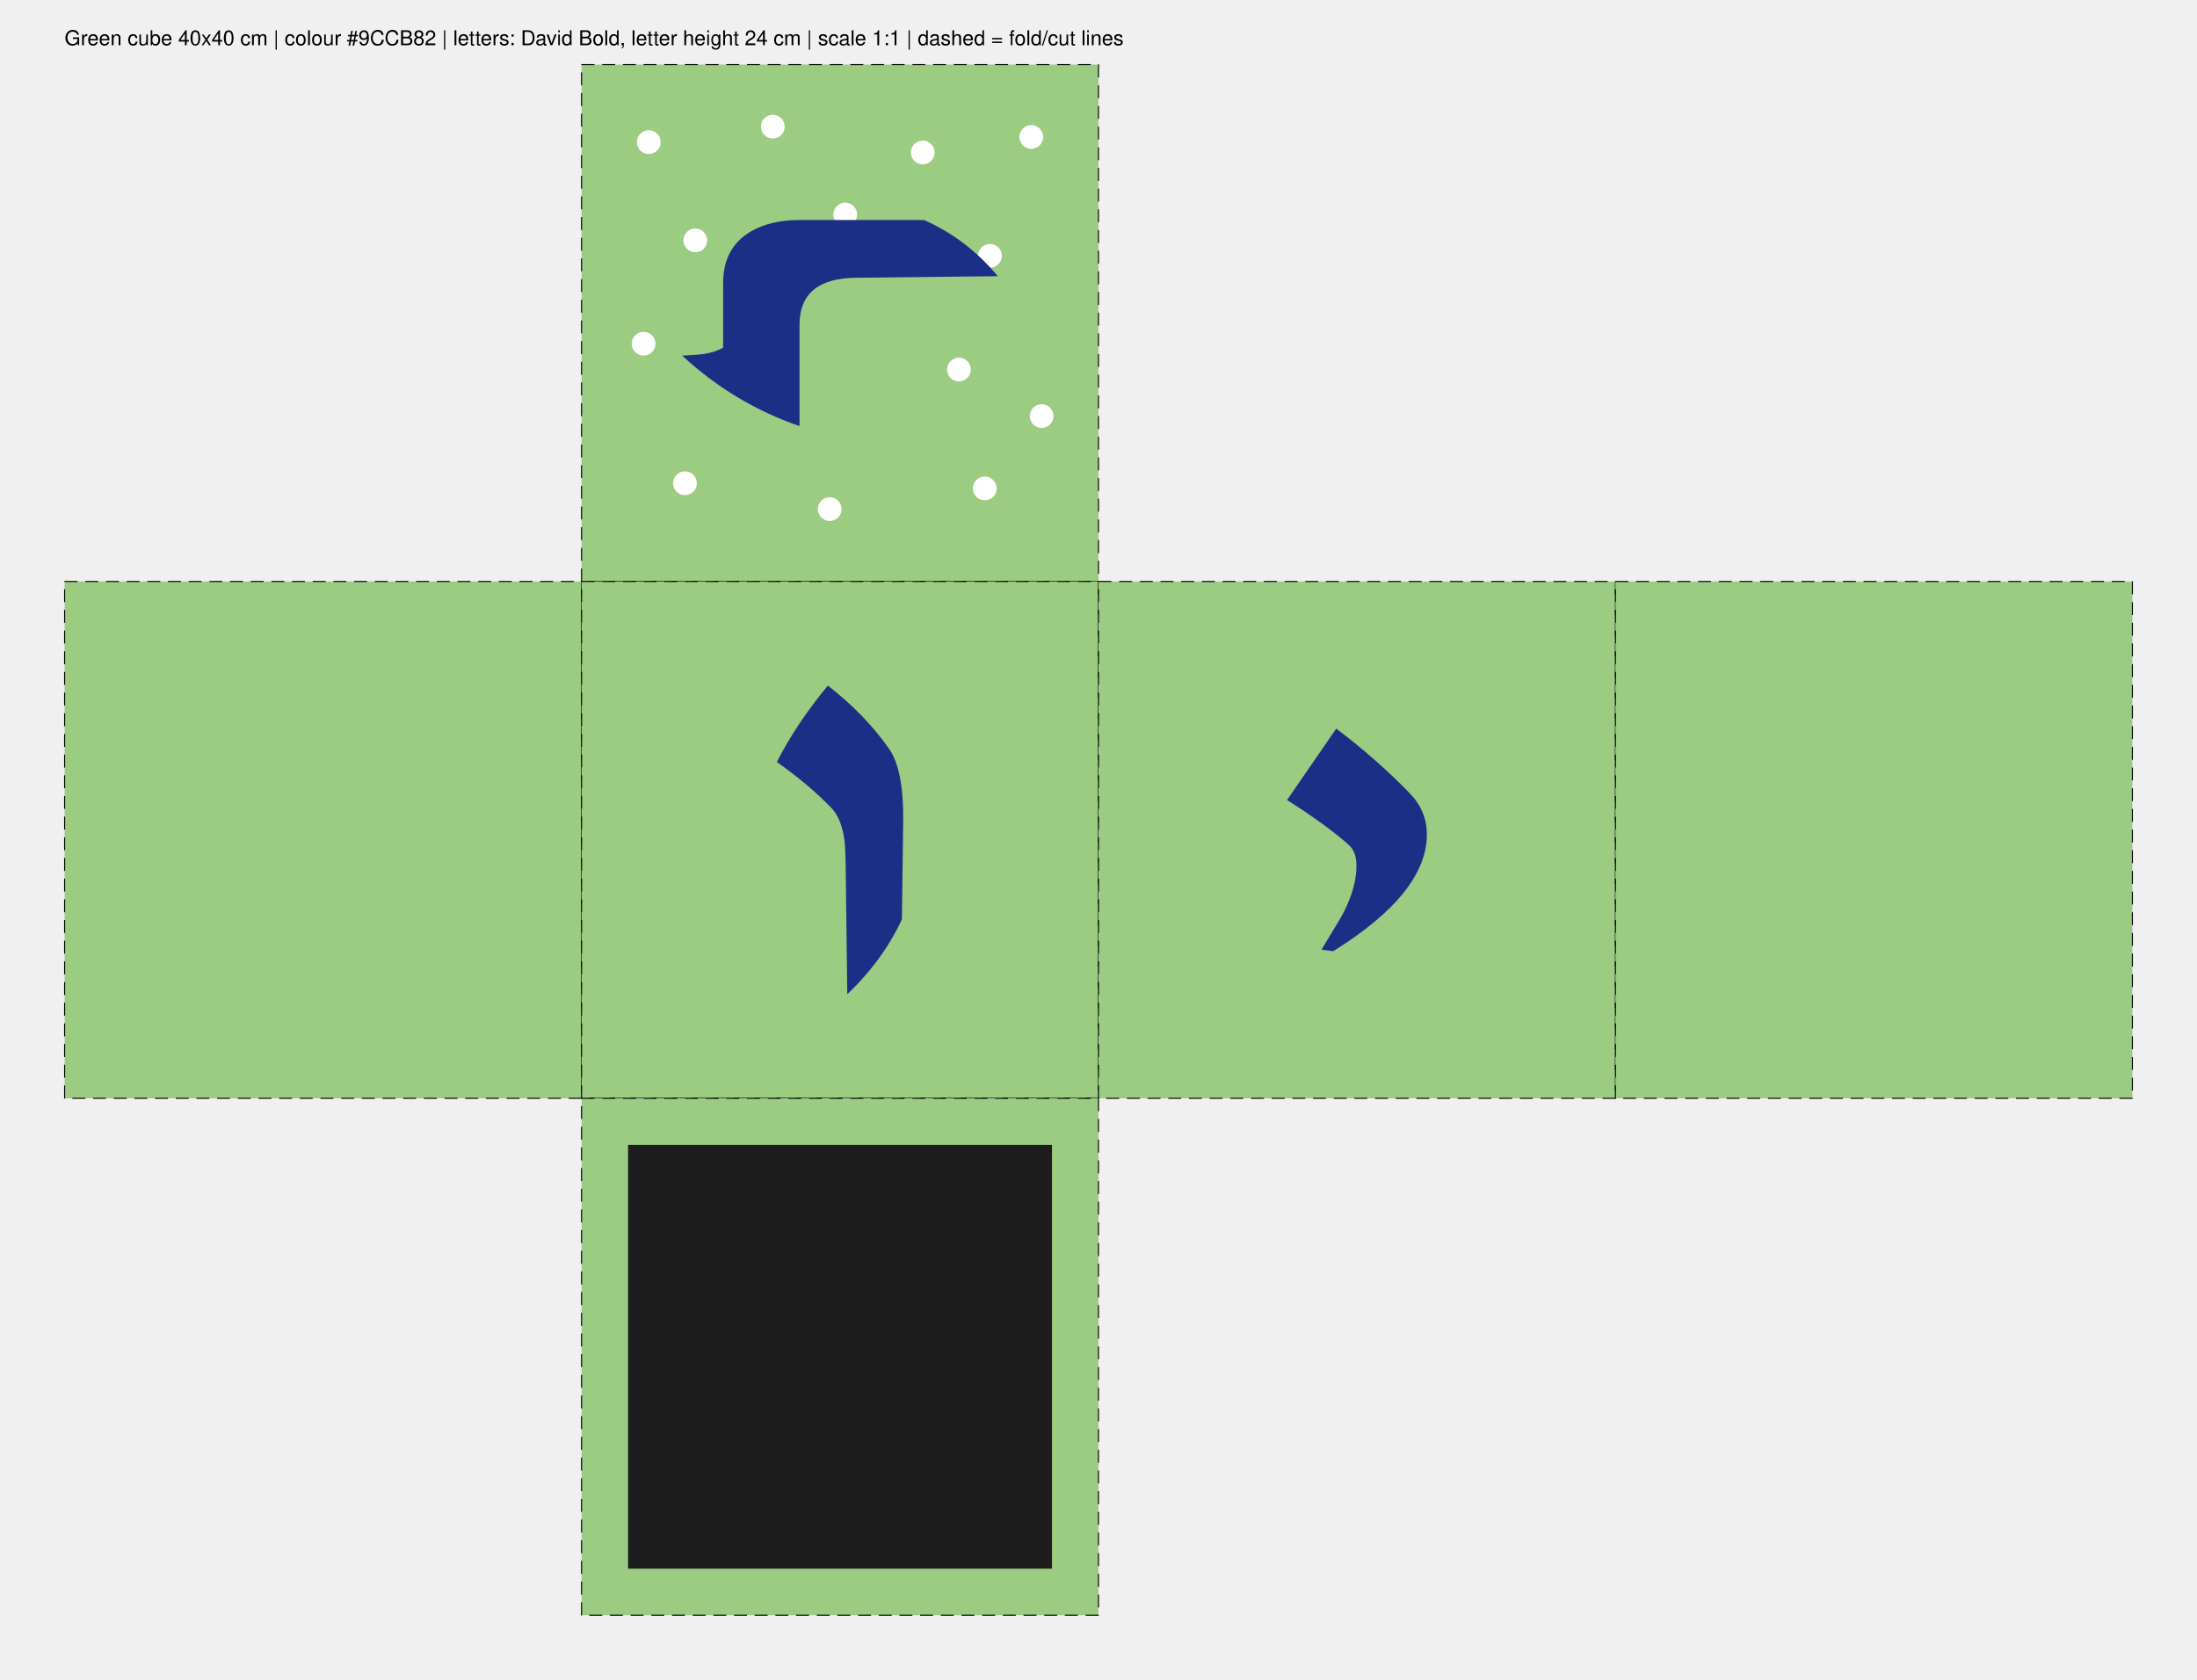
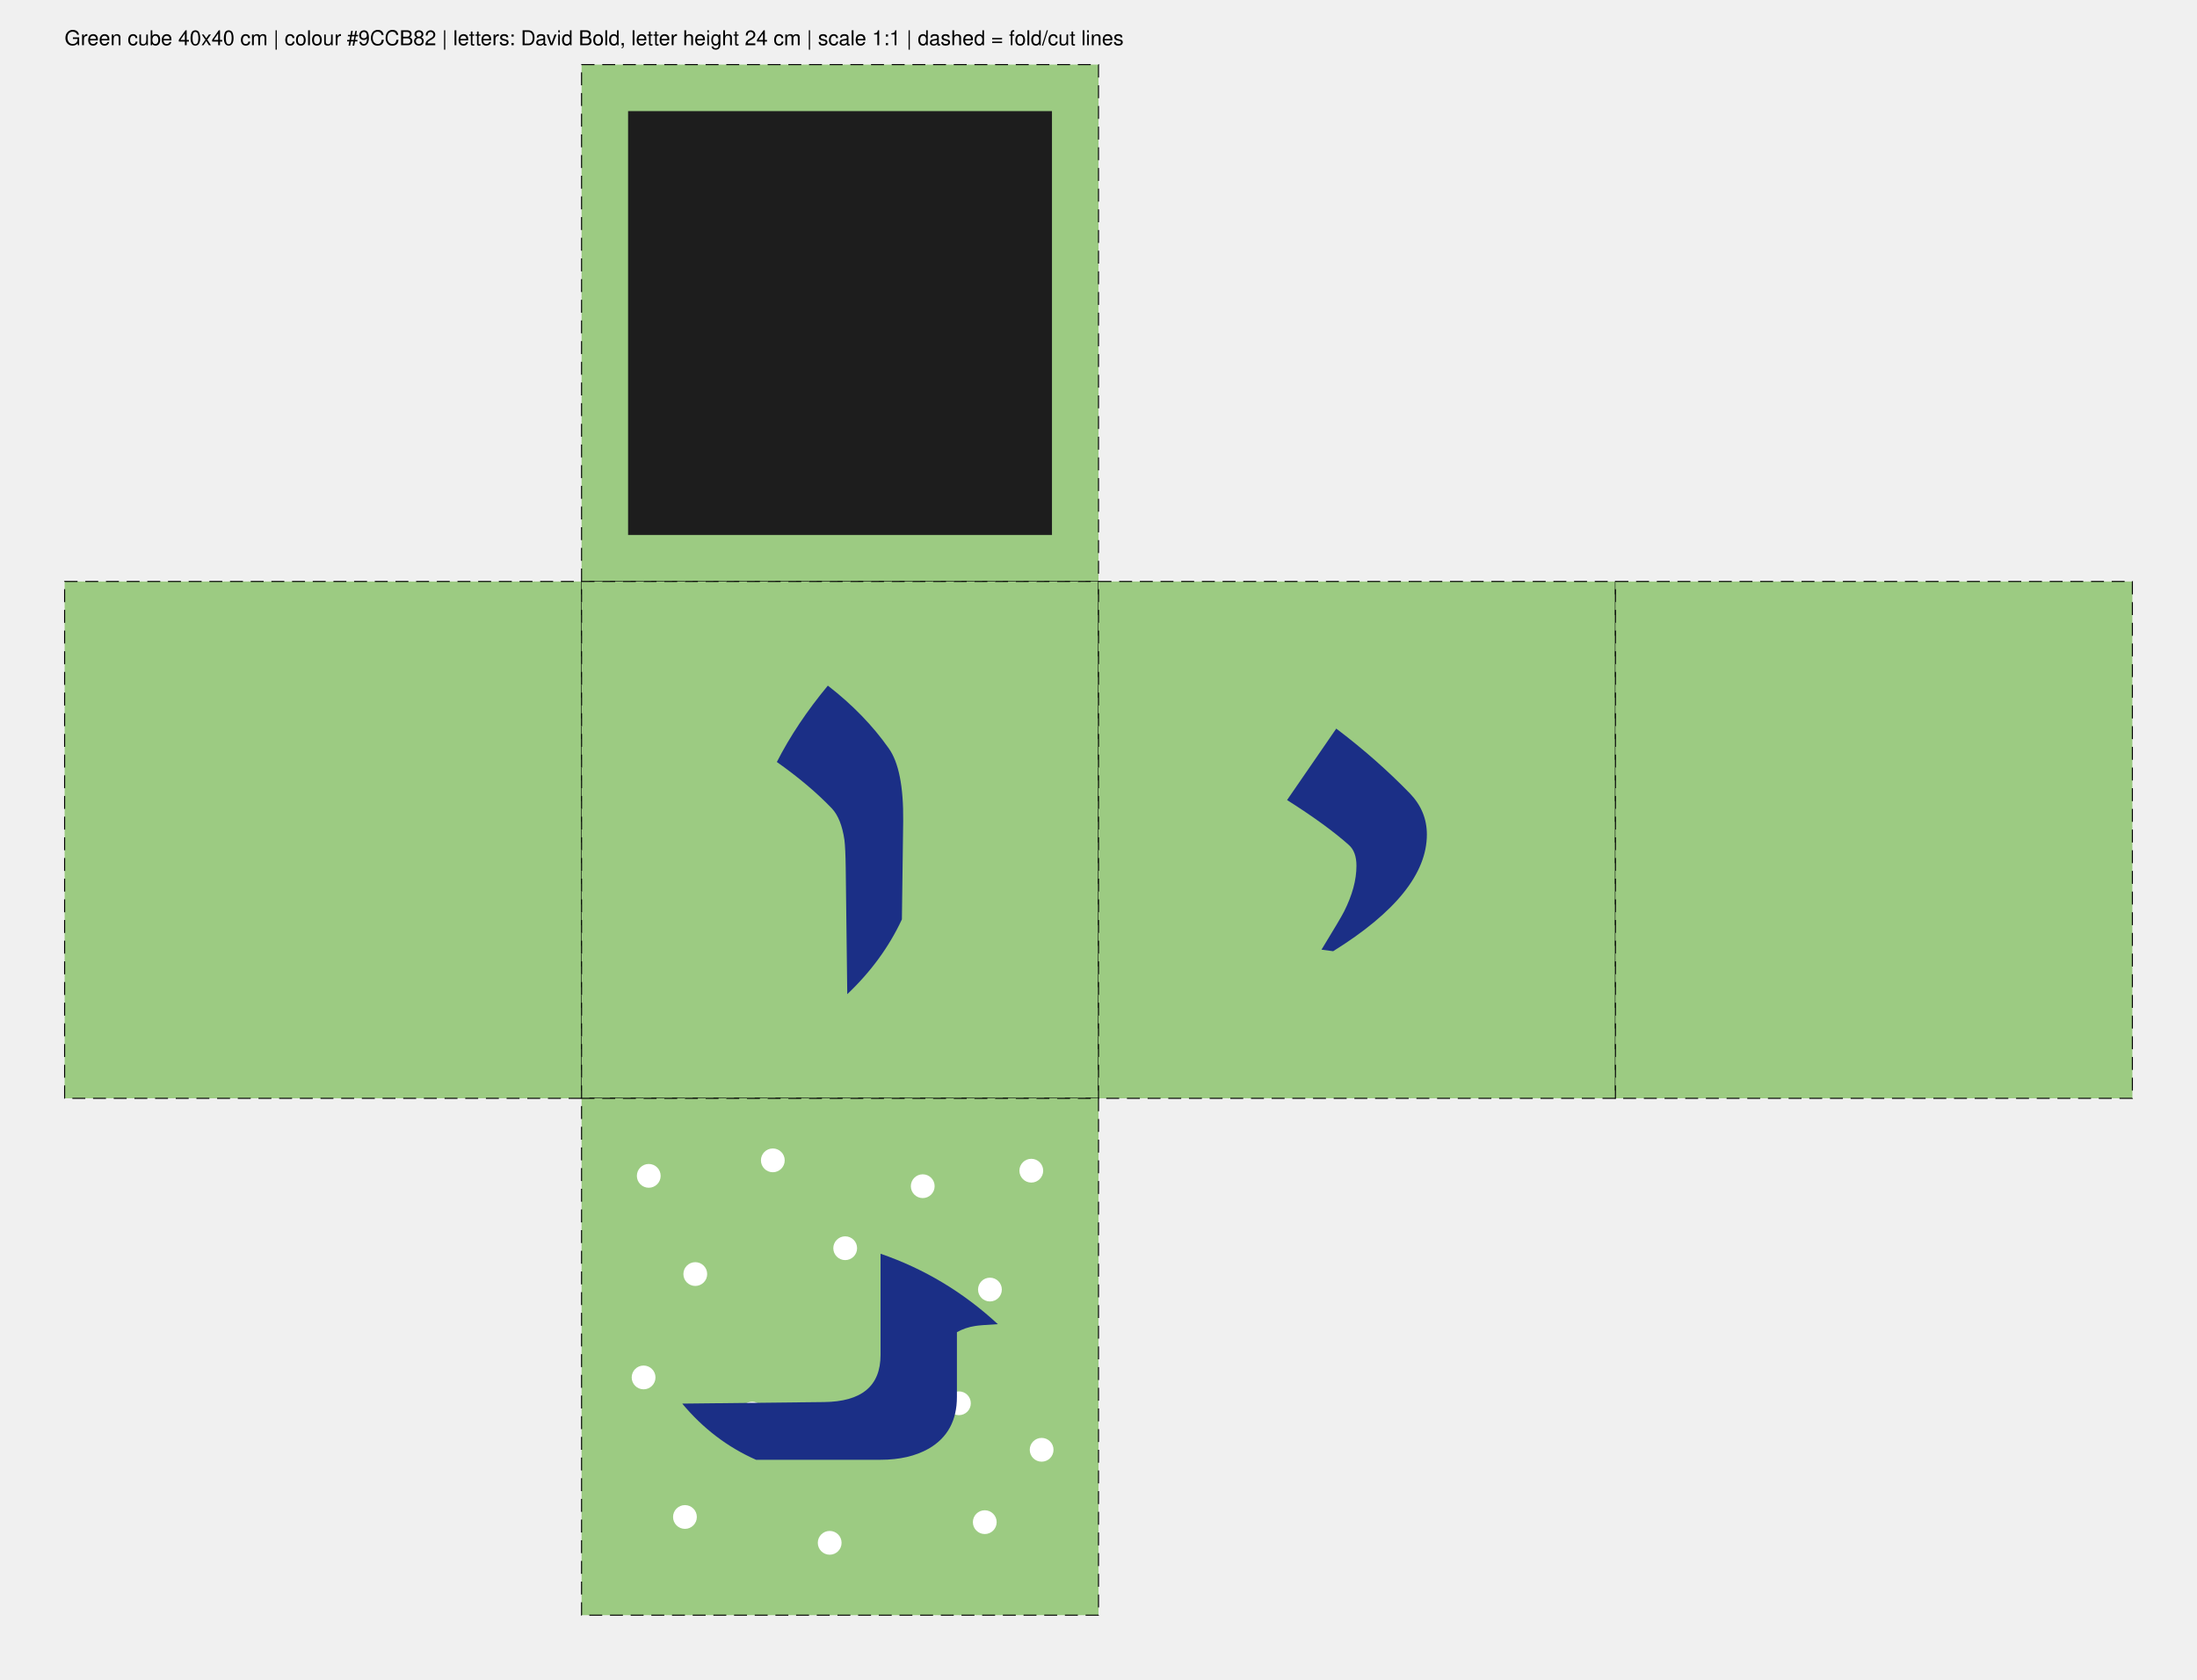
<svg xmlns="http://www.w3.org/2000/svg" width="170cm" height="130cm" viewBox="0 0 170 130">
  <rect x="45" y="5" width="40" height="40" fill="#9ccb82" stroke="#000" stroke-width="0.08" stroke-dasharray="1 0.6" />
-   <circle cx="50.20" cy="11.00" r="0.92" fill="#fff" />
-   <circle cx="59.80" cy="9.80" r="0.92" fill="#fff" />
-   <circle cx="71.40" cy="11.80" r="0.92" fill="#fff" />
-   <circle cx="79.80" cy="10.60" r="0.92" fill="#fff" />
-   <circle cx="53.80" cy="18.60" r="0.92" fill="#fff" />
-   <circle cx="65.40" cy="16.60" r="0.92" fill="#fff" />
-   <circle cx="76.60" cy="19.80" r="0.92" fill="#fff" />
-   <circle cx="49.80" cy="26.60" r="0.92" fill="#fff" />
-   <circle cx="58.20" cy="29.40" r="0.92" fill="#fff" />
-   <circle cx="74.20" cy="28.60" r="0.92" fill="#fff" />
-   <circle cx="80.60" cy="32.20" r="0.92" fill="#fff" />
-   <circle cx="53.00" cy="37.40" r="0.92" fill="#fff" />
-   <circle cx="64.20" cy="39.40" r="0.92" fill="#fff" />
-   <circle cx="76.20" cy="37.80" r="0.92" fill="#fff" />
-   <path d="M864 215Q791 50 647 -70L641 477Q639 696 459 696H68Q155 949 340 1149Q344 1080 347 1062Q353 1023 371 991H621Q758 991 821 882Q864 806 864 696Z" fill="#1b2f86" transform="translate(65.000 25.000) rotate(-90) scale(0.020033 -0.020033) translate(-466.00 -539.50)" />
+   <rect x="48.60" y="8.60" width="32.80" height="32.80" fill="#1d1d1d" />
  <rect x="5" y="45" width="40" height="40" fill="#9ccb82" stroke="#000" stroke-width="0.08" stroke-dasharray="1 0.6" />
  <rect x="45" y="45" width="40" height="40" fill="#9ccb82" stroke="#000" stroke-width="0.08" stroke-dasharray="1 0.6" />
  <path d="M492 616 487 236Q413 77 276 -53L270 434Q269 511 265 543Q253 625 217 664Q130 755 4 844Q80 993 201 1139Q343 1029 436 897Q494 816 492 616Z" fill="#1b2f86" transform="translate(65.000 65.000) rotate(0) scale(0.020033 -0.020033) translate(-248.03 -543.00)" />
  <rect x="85" y="45" width="40" height="40" fill="#9ccb82" stroke="#000" stroke-width="0.08" stroke-dasharray="1 0.6" />
  <path d="M614 719Q614 493 252 268L207 274Q281 395 294 421Q342 516 342 598Q342 652 313 678Q227 755 74 852L264 1128Q421 1009 549 877Q614 809 614 719Z" fill="#1b2f86" transform="translate(105.000 65.000) rotate(0) scale(0.020033 -0.020033) translate(-344.00 -698.00)" />
  <rect x="125" y="45" width="40" height="40" fill="#9ccb82" stroke="#000" stroke-width="0.08" stroke-dasharray="1 0.6" />
  <rect x="45" y="85" width="40" height="40" fill="#9ccb82" stroke="#000" stroke-width="0.08" stroke-dasharray="1 0.6" />
-   <rect x="48.60" y="88.60" width="32.80" height="32.80" fill="#1d1d1d" />
+   <circle cx="50.20" cy="91.00" r="0.92" fill="#fff" />
+   <circle cx="59.80" cy="89.80" r="0.92" fill="#fff" />
+   <circle cx="71.40" cy="91.80" r="0.92" fill="#fff" />
+   <circle cx="79.80" cy="90.60" r="0.92" fill="#fff" />
+   <circle cx="53.80" cy="98.60" r="0.92" fill="#fff" />
+   <circle cx="65.40" cy="96.60" r="0.92" fill="#fff" />
+   <circle cx="76.60" cy="99.80" r="0.92" fill="#fff" />
+   <circle cx="49.80" cy="106.60" r="0.92" fill="#fff" />
+   <circle cx="58.20" cy="109.40" r="0.92" fill="#fff" />
+   <circle cx="74.20" cy="108.60" r="0.92" fill="#fff" />
+   <circle cx="80.60" cy="112.20" r="0.92" fill="#fff" />
+   <circle cx="53.00" cy="117.40" r="0.92" fill="#fff" />
+   <circle cx="64.20" cy="119.40" r="0.92" fill="#fff" />
+   <circle cx="76.20" cy="117.80" r="0.92" fill="#fff" />
+   <path d="M864 215Q791 50 647 -70L641 477Q639 696 459 696H68Q155 949 340 1149Q344 1080 347 1062Q353 1023 371 991H621Q758 991 821 882Q864 806 864 696Z" fill="#1b2f86" transform="translate(65.000 105.000) rotate(90) scale(0.020033 -0.020033) translate(-466.00 -539.50)" />
  <text x="5" y="3.5" font-size="1.6" font-family="Helvetica" fill="#000">Green cube 40x40 cm | colour #9CCB82 | letters: David Bold, letter height 24 cm | scale 1:1 | dashed = fold/cut lines</text>
</svg>
